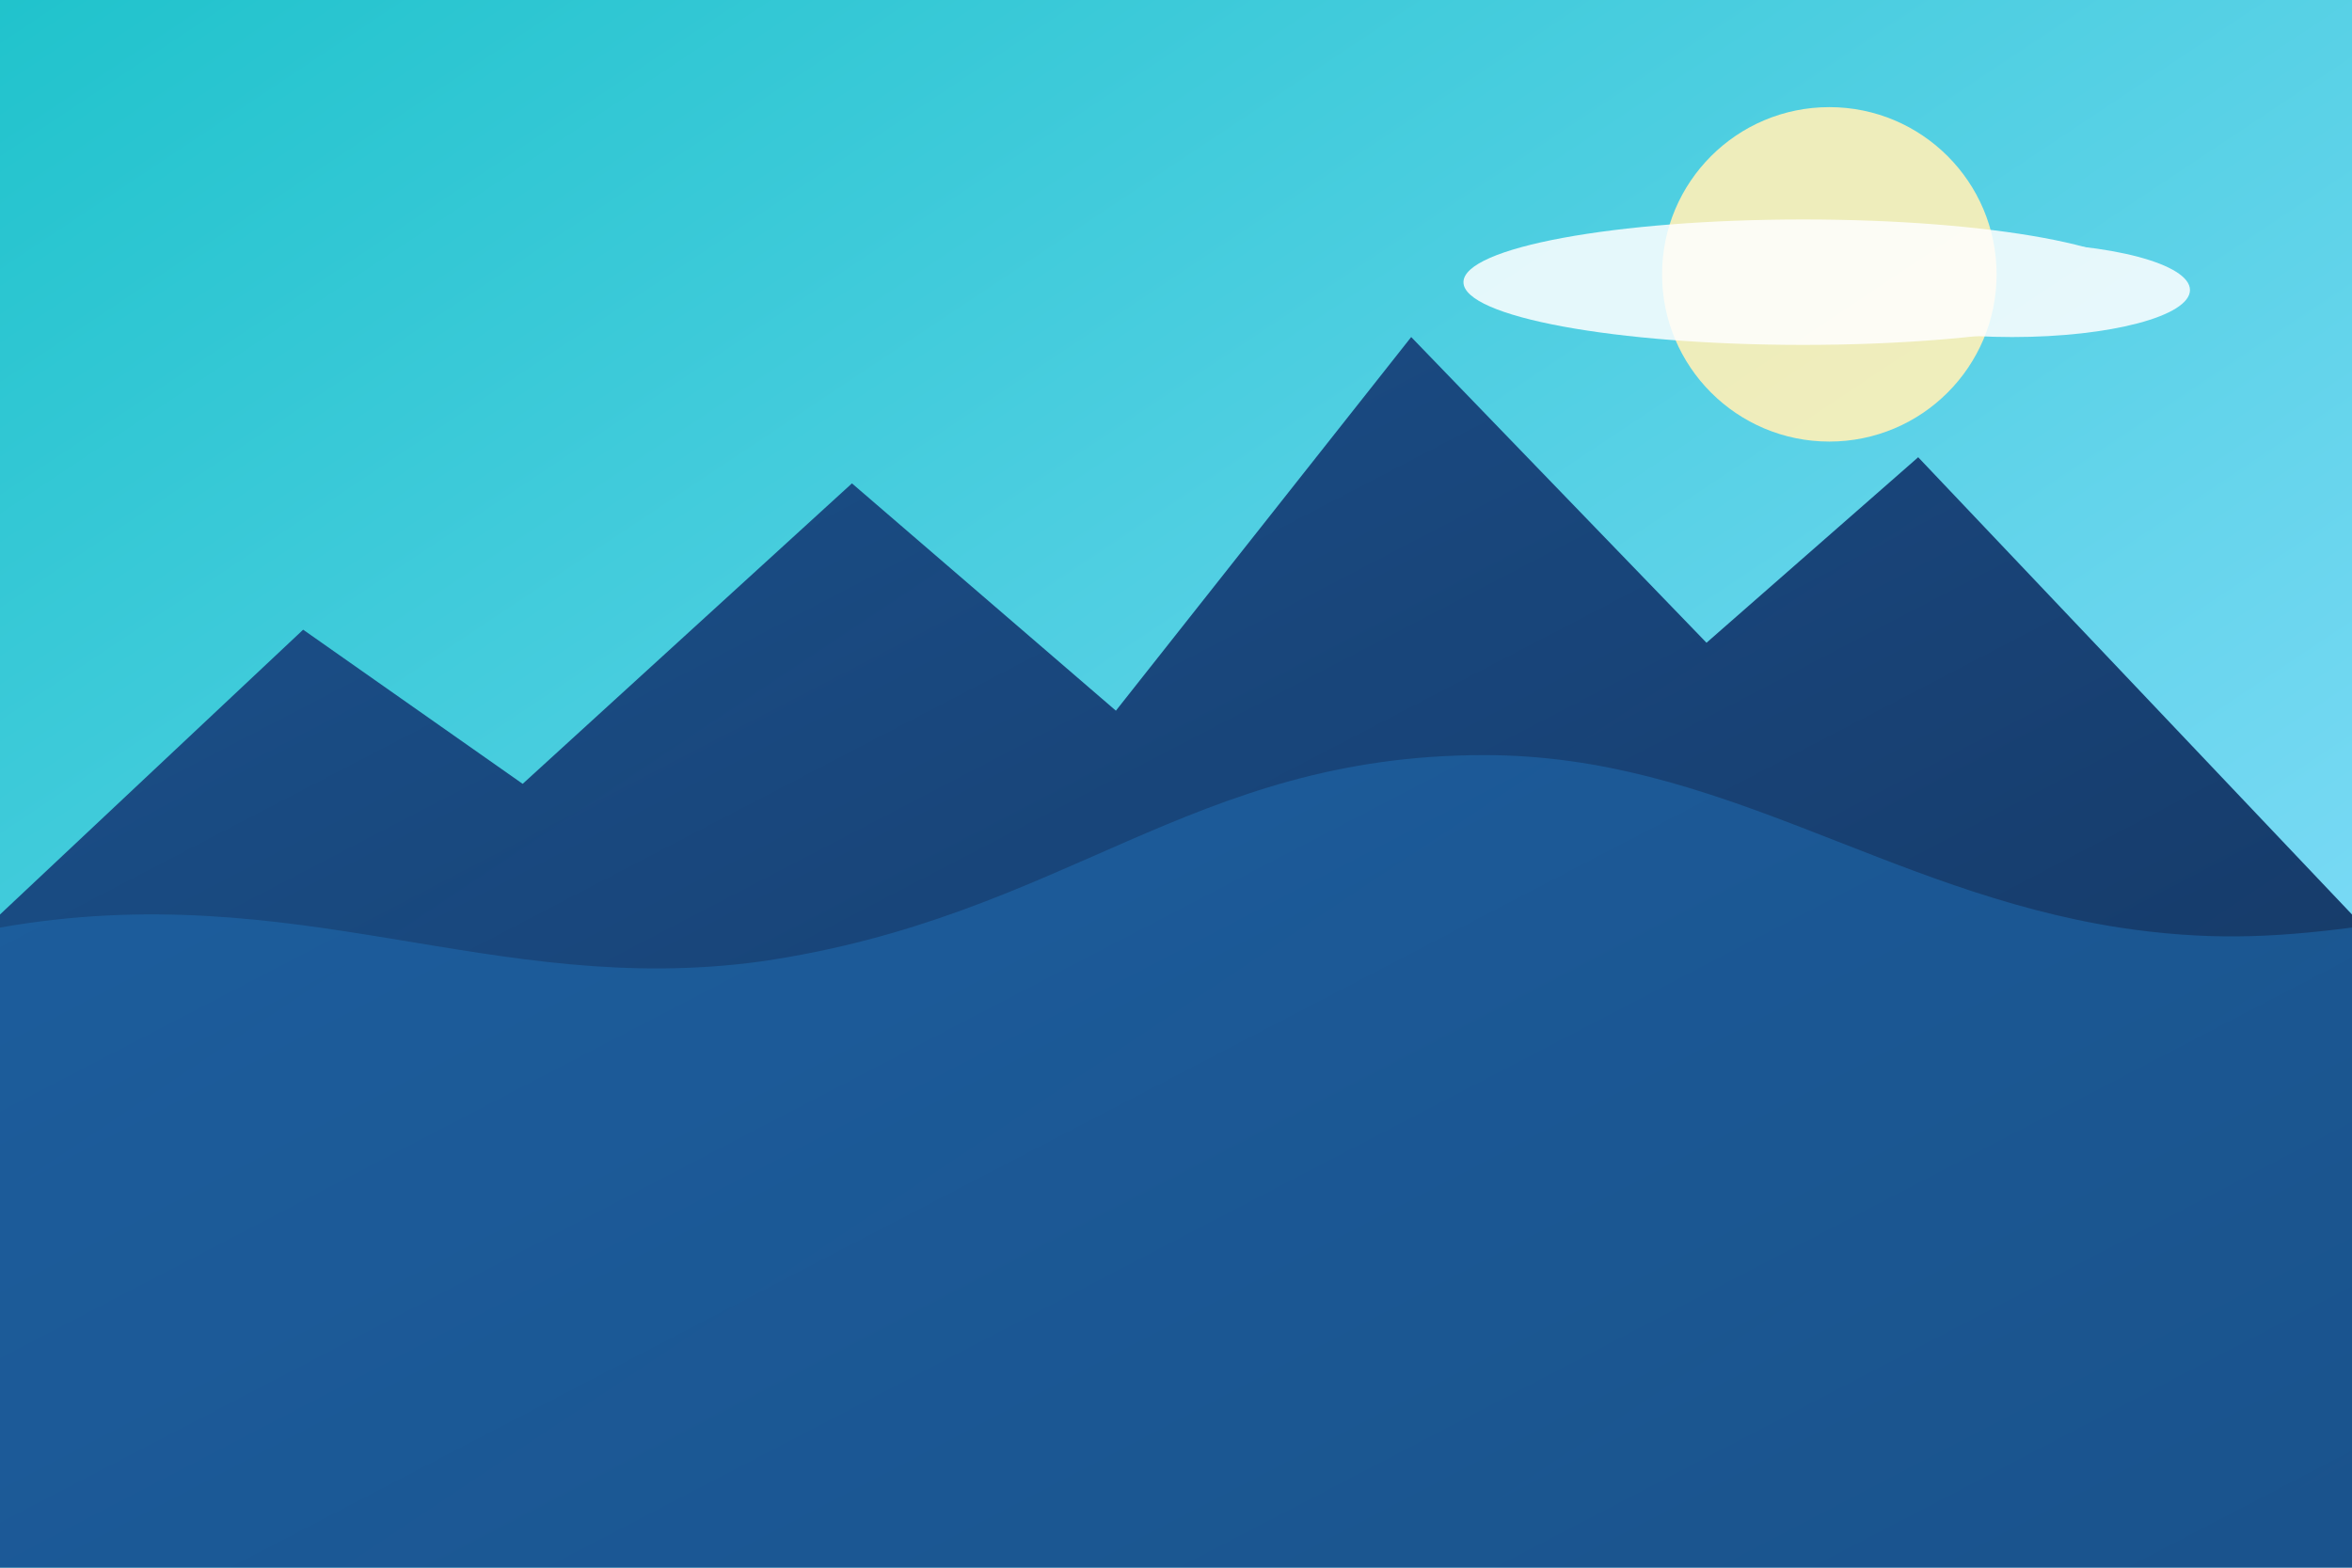
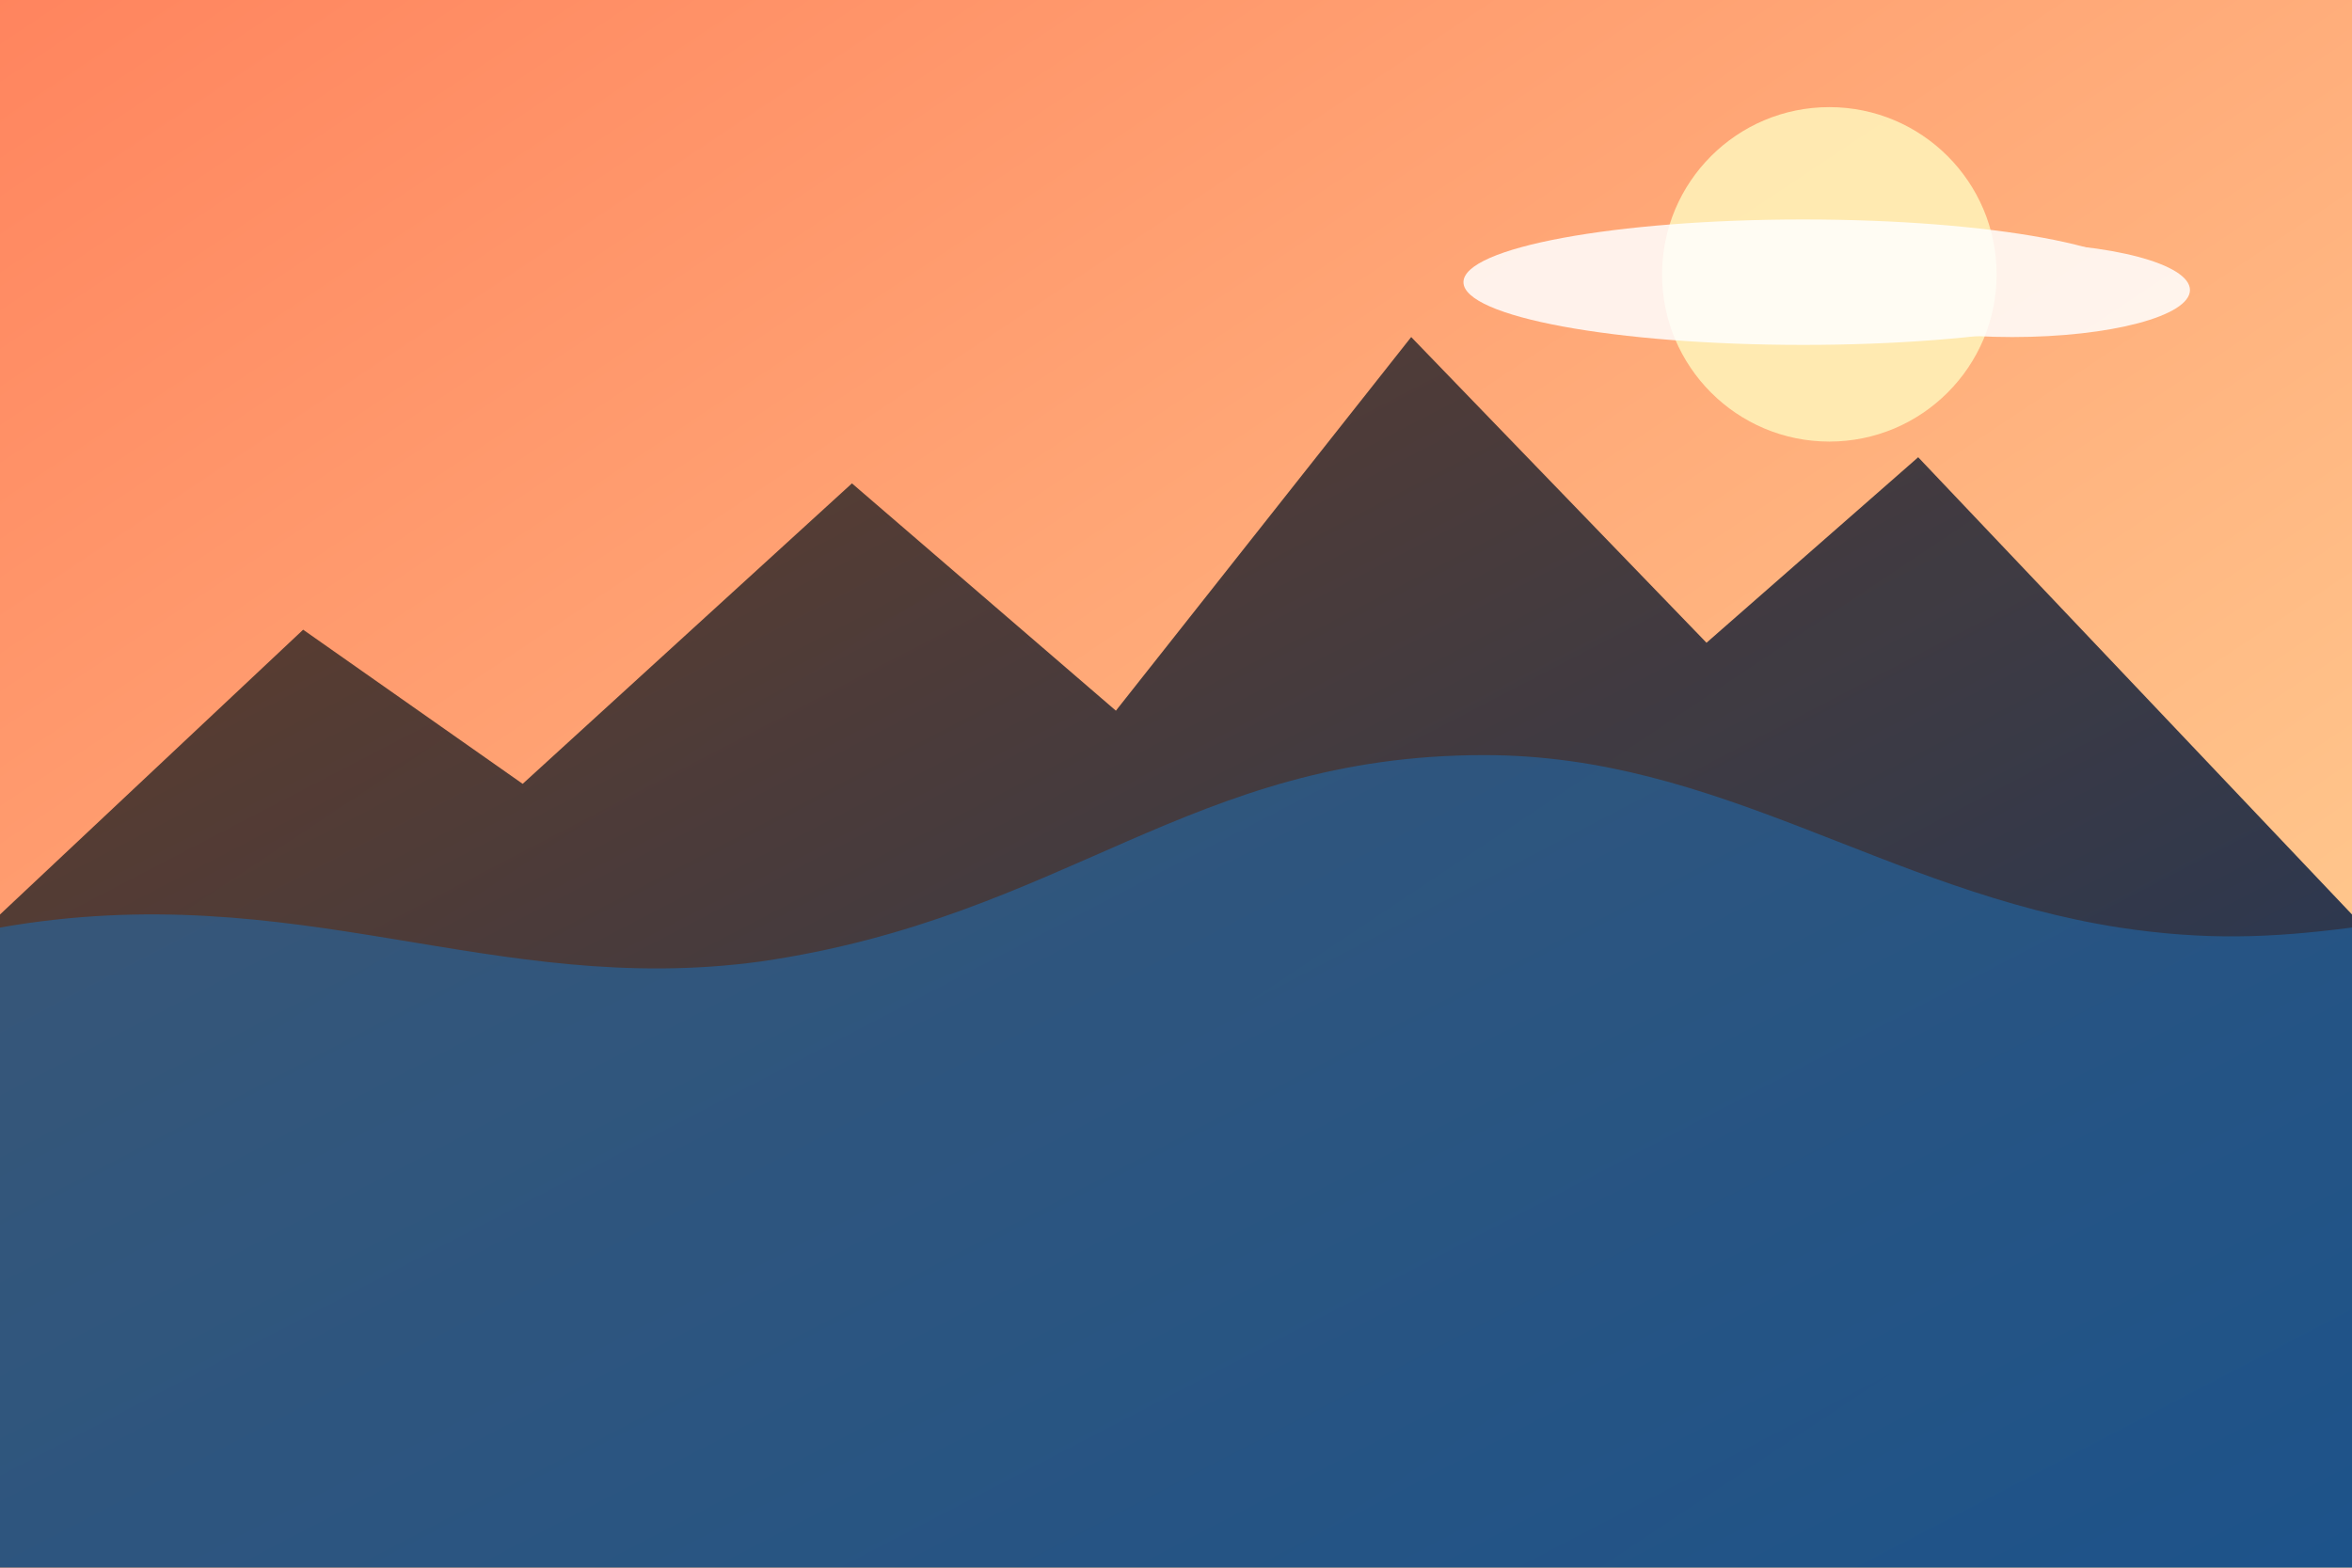
<svg xmlns="http://www.w3.org/2000/svg" viewBox="0 0 900 600" preserveAspectRatio="xMidYMid slice">
  <defs>
    <linearGradient id="bg" x1="0" y1="0" x2="1" y2="1">
-       <stop stop-color="#20c3cc" />
-       <stop offset="1" stop-color="#8fdfff" />
+       <stop stop-color="#ff845e" />
+       <stop offset="1" stop-color="#ffd798" />
    </linearGradient>
    <linearGradient id="mount" x1="0" y1="0" x2="1" y2="1">
-       <stop stop-color="#1a4b8a" />
+       <stop stop-color="#5e3b25" />
      <stop offset="1" stop-color="#0f2d58" />
    </linearGradient>
  </defs>
  <rect width="900" height="600" fill="url(#bg)" />
  <path d="M0 350 116 241l84 59 126-115 101 87 113-143 113 117 81-71 166 175V600H0Z" fill="url(#mount)" opacity=".95" />
  <path d="M0 355c114-20 188 27 291 13 117-17 164-79 277-79 90 0 153 52 243 66 33 5 58 4 89 0V600H0Z" fill="#1f6cb0" opacity=".55" />
  <circle cx="700" cy="105" r="64" fill="#fff1b7" opacity=".9" />
  <g fill="#fff" opacity=".85">
    <ellipse cx="690" cy="108" rx="130" ry="24" />
    <ellipse cx="770" cy="111" rx="68" ry="18" />
  </g>
</svg>
